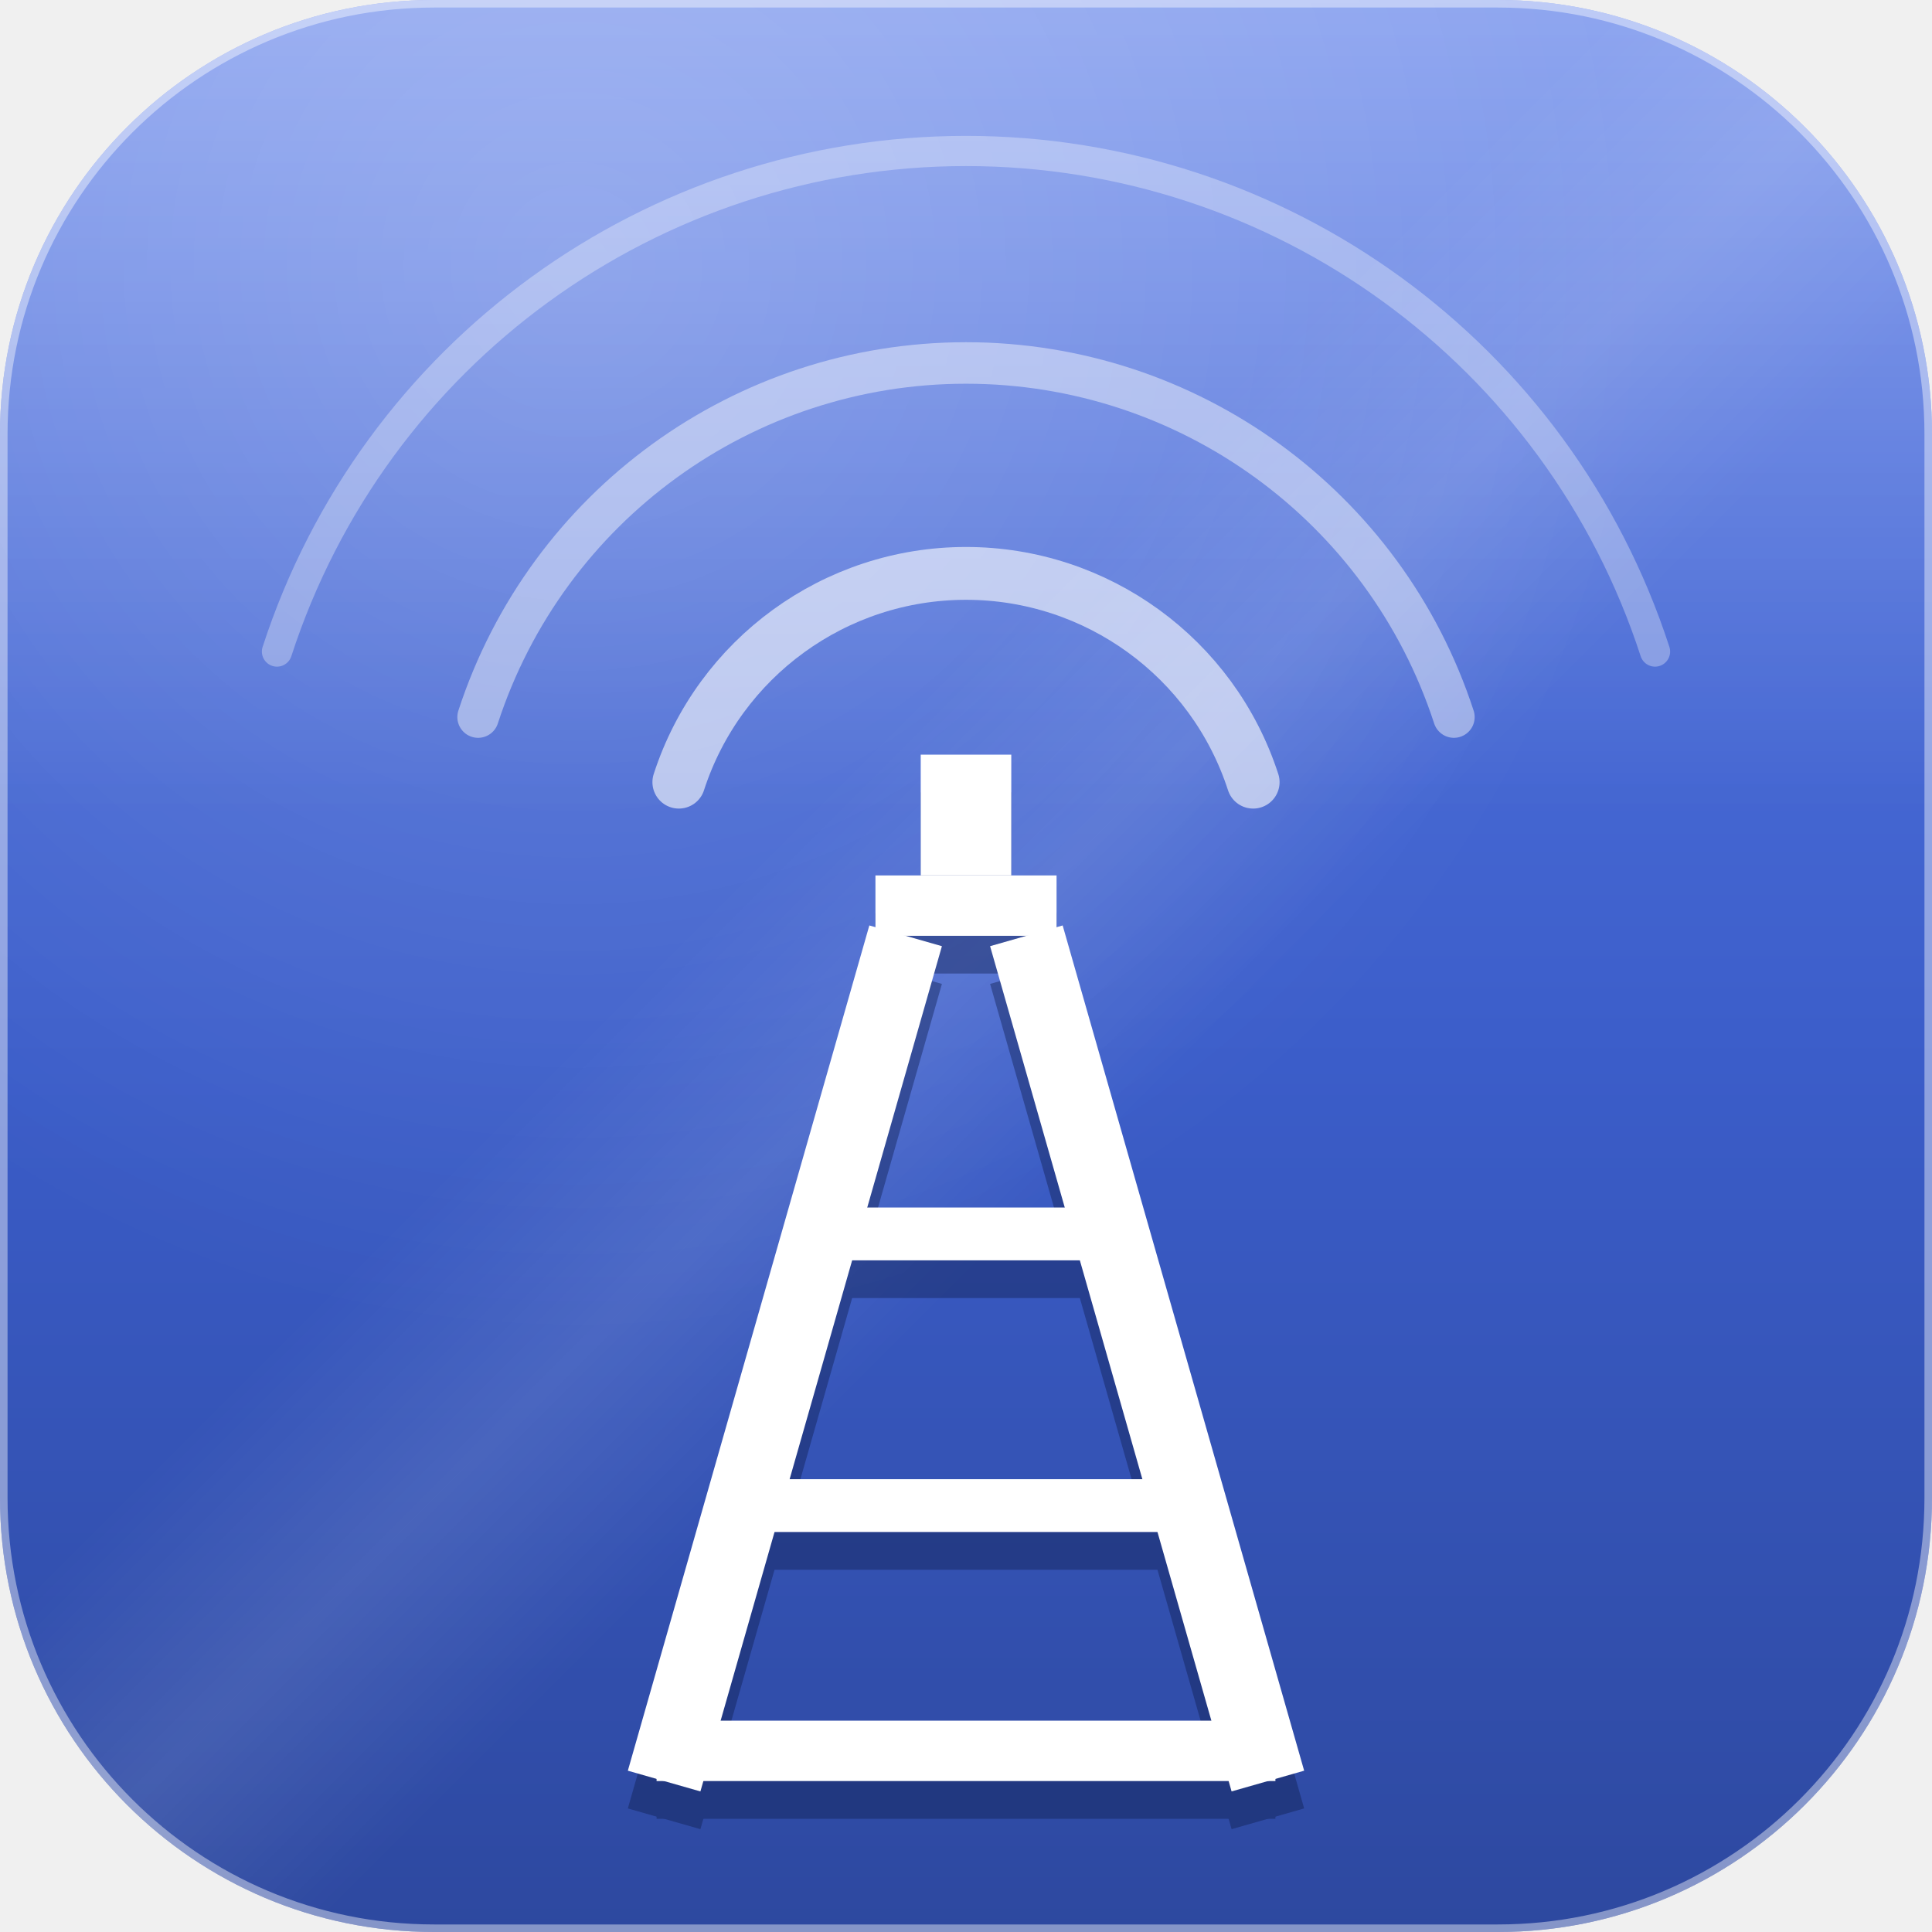
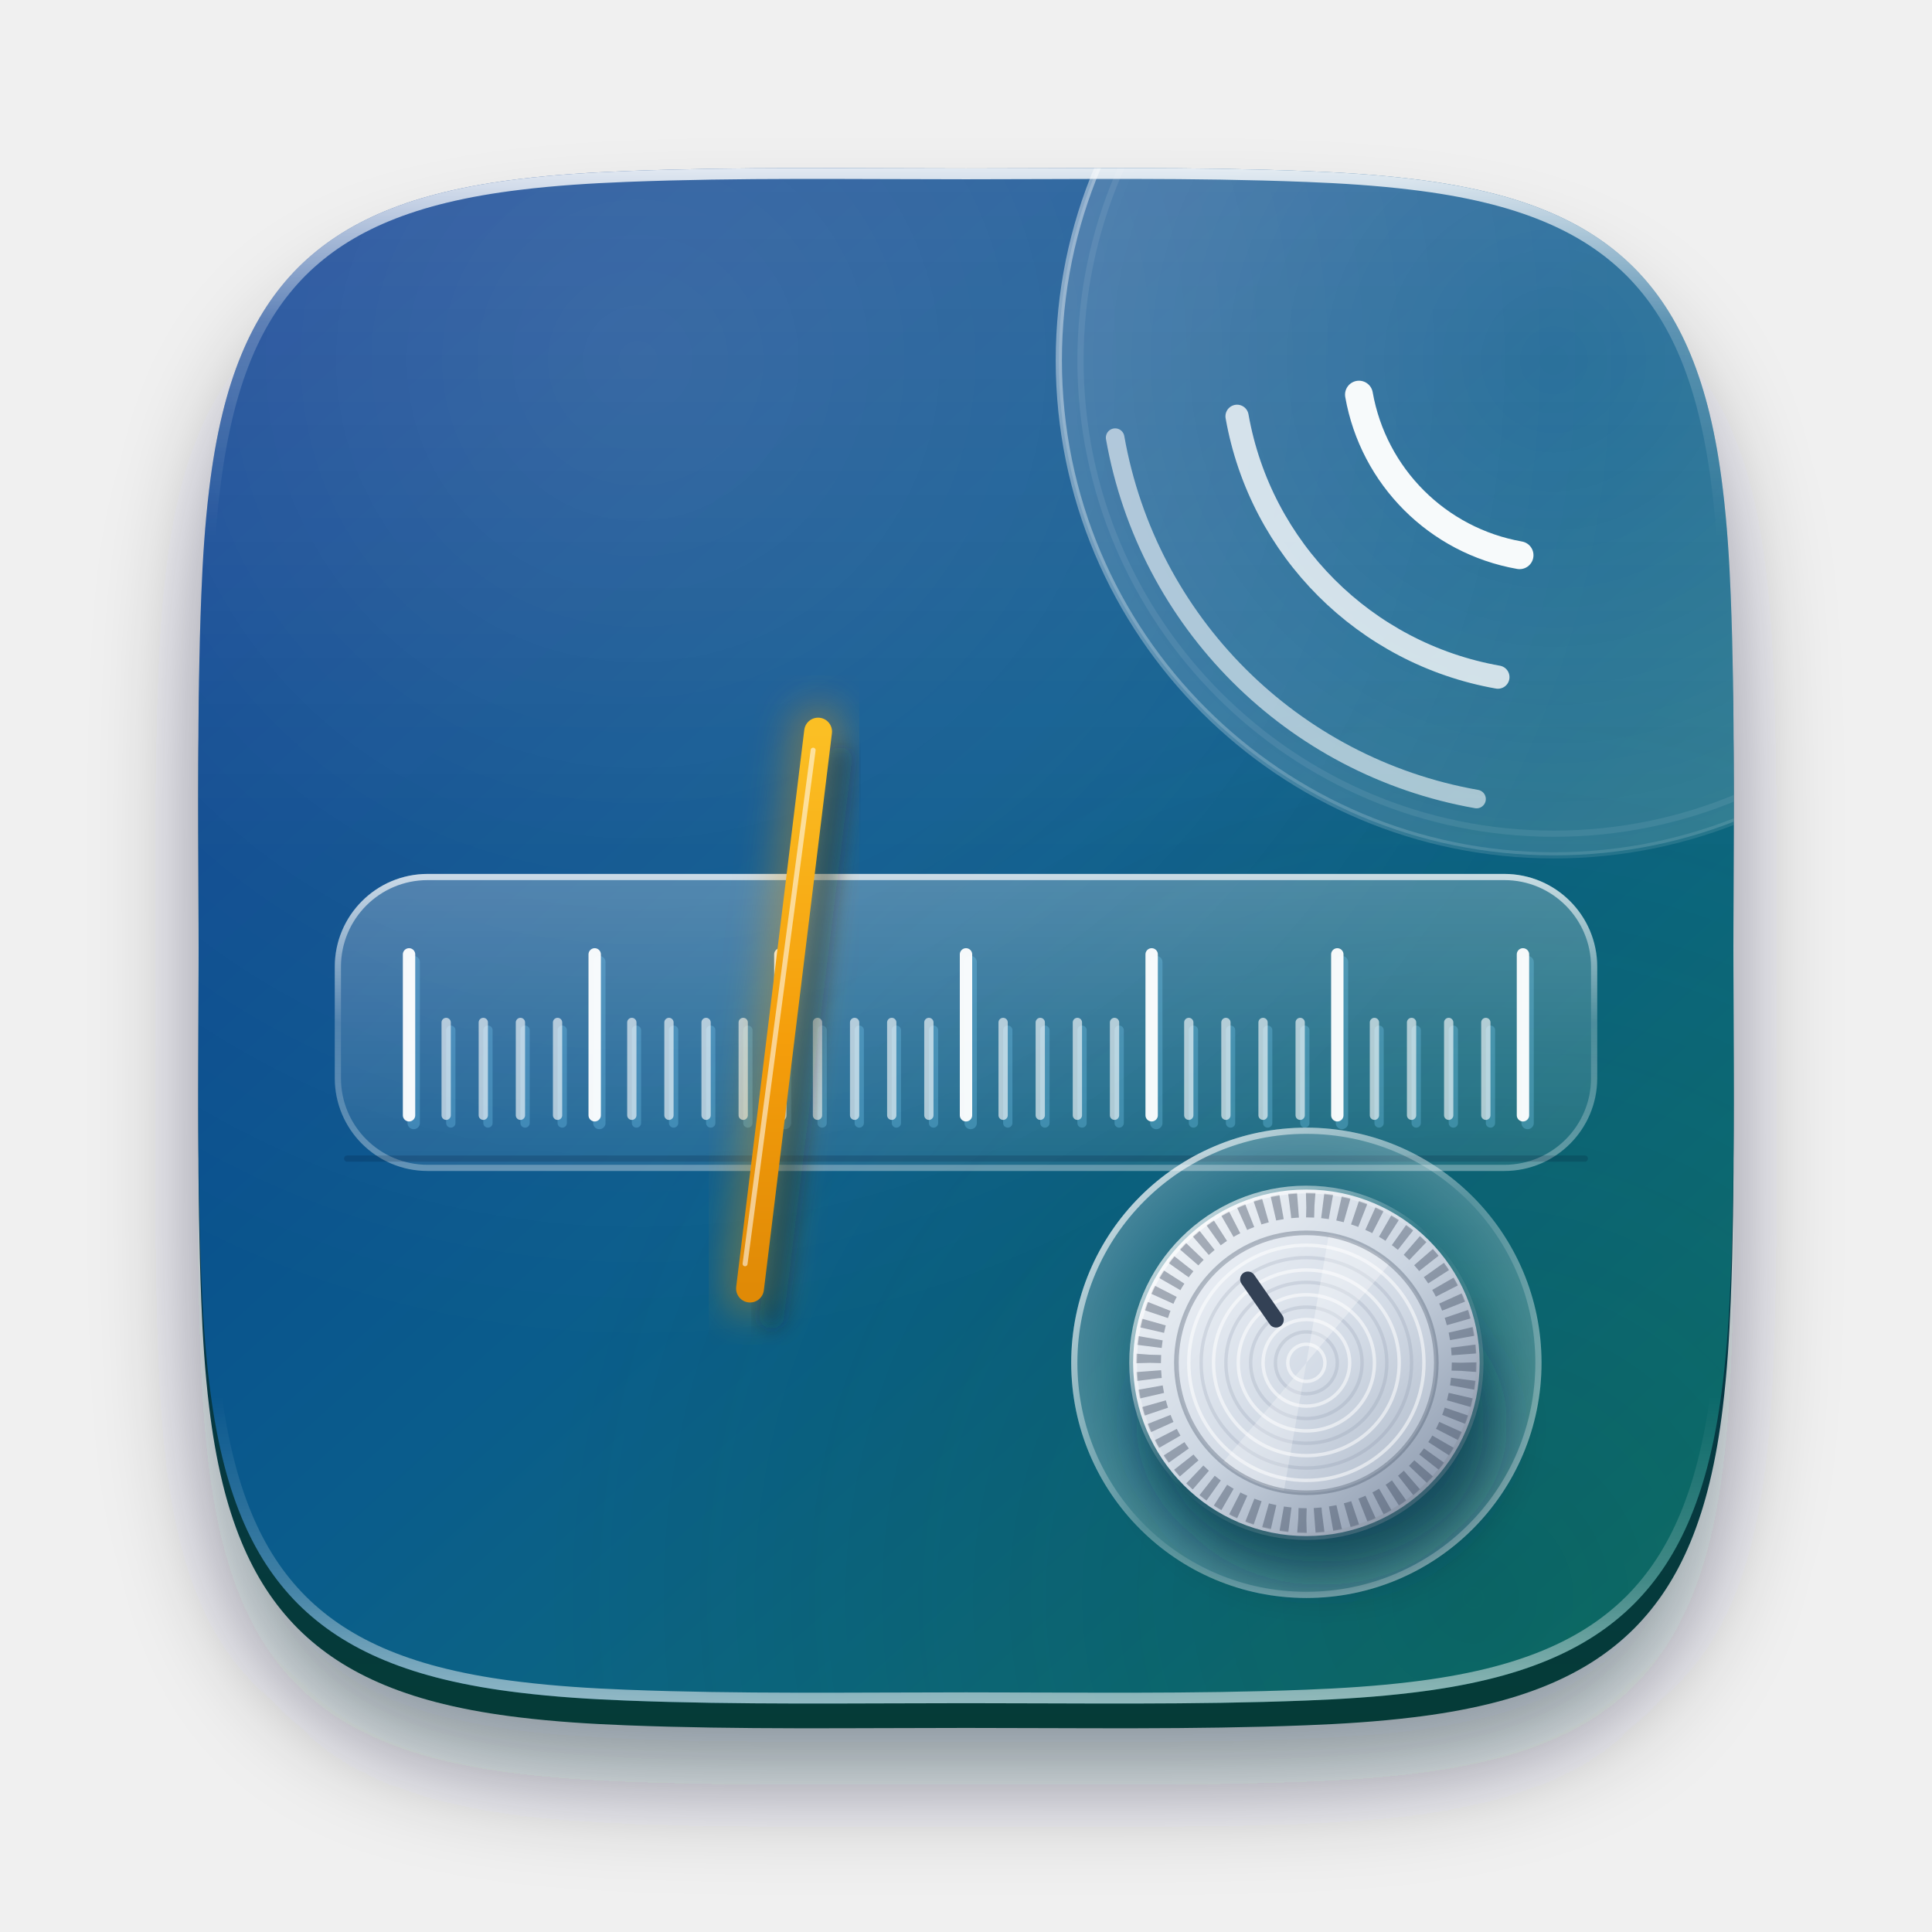
<svg xmlns="http://www.w3.org/2000/svg" viewBox="0 0 64 64">
  <g transform="scale(0.125)">
    <defs>
-       <linearGradient id="bg" x1="0" y1="0" x2="0" y2="1">
-         <stop offset="0" stop-color="#5f80ea" />
-         <stop offset="0.55" stop-color="#3b5dc9" />
-         <stop offset="1" stop-color="#2d489f" />
+       <path id="sq" d="M 504.00 256.00 C 504.00 292.61 504.58 329.25 503.15 365.83 C 502.70 377.39 501.98 388.95 500.58 400.43 C 499.59 408.65 498.23 416.84 496.27 424.88 C 494.69 431.37 492.69 437.78 490.13 443.95 C 487.91 449.30 485.24 454.50 482.07 459.34 C 479.12 463.85 475.70 468.09 471.90 471.90 C 468.09 475.70 463.85 479.12 459.34 482.07 C 454.50 485.24 449.30 487.91 443.95 490.13 C 437.78 492.69 431.37 494.69 424.88 496.27 C 416.84 498.23 408.65 499.59 400.43 500.58 C 388.95 501.98 377.39 502.70 365.83 503.15 C 329.25 504.58 292.61 504.00 256.00 504.00 C 219.39 504.00 182.75 504.58 146.17 503.15 C 134.61 502.70 123.05 501.98 111.57 500.58 C 103.35 499.59 95.16 498.23 87.12 496.27 C 80.63 494.69 74.22 492.69 68.05 490.13 C 62.70 487.91 57.50 485.24 52.66 482.07 C 48.15 479.12 43.91 475.70 40.10 471.90 C 36.30 468.09 32.88 463.85 29.93 459.34 C 26.76 454.50 24.09 449.30 21.87 443.95 C 19.31 437.78 17.31 431.37 15.73 424.88 C 13.77 416.84 12.41 408.65 11.42 400.43 C 10.02 388.95 9.30 377.39 8.85 365.83 C 7.42 329.25 8.00 292.61 8.00 256.00 C 8.00 219.39 7.42 182.75 8.85 146.17 C 9.30 134.61 10.02 123.05 11.42 111.57 C 12.41 103.35 13.77 95.16 15.73 87.12 C 17.31 80.63 19.31 74.22 21.87 68.05 C 24.09 62.70 26.76 57.50 29.93 52.66 C 32.88 48.15 36.30 43.91 40.10 40.10 C 43.91 36.30 48.15 32.88 52.66 29.93 C 57.50 26.76 62.70 24.09 68.05 21.87 C 74.22 19.31 80.63 17.31 87.12 15.73 C 95.16 13.77 103.35 12.41 111.57 11.42 C 123.05 10.02 134.61 9.30 146.17 8.85 C 182.75 7.42 219.39 8.00 256.00 8.00 C 292.61 8.00 329.25 7.42 365.83 8.85 C 377.39 9.30 388.95 10.02 400.43 11.42 C 408.65 12.41 416.84 13.77 424.88 15.73 C 431.37 17.31 437.78 19.31 443.95 21.87 C 449.30 24.09 454.50 26.76 459.34 29.93 C 463.85 32.88 468.09 36.30 471.90 40.10 C 475.70 43.91 479.12 48.15 482.07 52.66 C 485.24 57.50 487.91 62.70 490.13 68.05 C 492.69 74.22 494.69 80.63 496.27 87.12 C 498.23 95.16 499.59 103.35 500.58 111.57 C 501.98 123.05 502.70 134.61 503.15 146.17 C 504.58 182.75 504.00 219.39 504.00 256.00 Z" />
+       <clipPath id="face">
+         <use href="#sq" />
+       </clipPath>
+       <linearGradient id="base" gradientUnits="userSpaceOnUse" x1="40" y1="20" x2="470" y2="500">
+         <stop offset="0" stop-color="#0b3d91" />
+         <stop offset="0.5" stop-color="#0a5c8c" />
+         <stop offset="1" stop-color="#0f766e" />
      </linearGradient>
-       <linearGradient id="glass" x1="0" y1="0" x2="0" y2="1">
-         <stop offset="0" stop-color="#ffffff" stop-opacity="0.3" />
-         <stop offset="0.42" stop-color="#ffffff" stop-opacity="0" />
-       </linearGradient>
-       <radialGradient id="glow" cx="0.3" cy="0.14" r="0.55">
-         <stop offset="0" stop-color="#ffffff" stop-opacity="0.18" />
+       <radialGradient id="glow" gradientUnits="userSpaceOnUse" cx="150" cy="70" r="320">
+         <stop offset="0" stop-color="#ffffff" stop-opacity="0.11" />
        <stop offset="1" stop-color="#ffffff" stop-opacity="0" />
      </radialGradient>
-       <linearGradient id="sheen" x1="0" y1="0" x2="1" y2="1">
-         <stop offset="0.42" stop-color="#ffffff" stop-opacity="0" />
+       <radialGradient id="depth" gradientUnits="userSpaceOnUse" cx="420" cy="470" r="300">
+         <stop offset="0" stop-color="#022b2a" stop-opacity="0.2" />
+         <stop offset="1" stop-color="#022b2a" stop-opacity="0" />
+       </radialGradient>
+       <linearGradient id="gloss" gradientUnits="userSpaceOnUse" x1="0" y1="0" x2="0" y2="230">
+         <stop offset="0" stop-color="#ffffff" stop-opacity="0.12" />
+         <stop offset="1" stop-color="#ffffff" stop-opacity="0" />
+       </linearGradient>
+       <radialGradient id="frostArc" gradientUnits="userSpaceOnUse" cx="446" cy="70" r="160">
+         <stop offset="0" stop-color="#ffffff" stop-opacity="0.05" />
+         <stop offset="1" stop-color="#ffffff" stop-opacity="0.15" />
+       </radialGradient>
+       <linearGradient id="rimArc" gradientUnits="userSpaceOnUse" x1="286" y1="70" x2="446" y2="230">
+         <stop offset="0" stop-color="#ffffff" stop-opacity="0.42" />
+         <stop offset="1" stop-color="#ffffff" stop-opacity="0.1" />
+       </linearGradient>
+       <linearGradient id="frostPlate" gradientUnits="userSpaceOnUse" x1="0" y1="236" x2="0" y2="332">
+         <stop offset="0" stop-color="#ffffff" stop-opacity="0.26" />
+         <stop offset="1" stop-color="#ffffff" stop-opacity="0.08" />
+       </linearGradient>
+       <linearGradient id="rimPlate" gradientUnits="userSpaceOnUse" x1="0" y1="236" x2="0" y2="332">
+         <stop offset="0" stop-color="#ffffff" stop-opacity="0.7" />
+         <stop offset="0.5" stop-color="#ffffff" stop-opacity="0.12" />
+         <stop offset="1" stop-color="#ffffff" stop-opacity="0.3" />
+       </linearGradient>
+       <radialGradient id="frostSeat" gradientUnits="userSpaceOnUse" cx="366" cy="394" r="76">
+         <stop offset="0.6" stop-color="#ffffff" stop-opacity="0.06" />
+         <stop offset="1" stop-color="#ffffff" stop-opacity="0.24" />
+       </radialGradient>
+       <linearGradient id="rimSeat" gradientUnits="userSpaceOnUse" x1="306" y1="334" x2="426" y2="454">
+         <stop offset="0" stop-color="#ffffff" stop-opacity="0.7" />
        <stop offset="0.5" stop-color="#ffffff" stop-opacity="0.1" />
-         <stop offset="0.58" stop-color="#ffffff" stop-opacity="0" />
+         <stop offset="1" stop-color="#ffffff" stop-opacity="0.32" />
      </linearGradient>
-       <clipPath id="tile">
-         <rect width="512" height="512" rx="115" />
+       <linearGradient id="needle" gradientUnits="userSpaceOnUse" x1="0" y1="190" x2="0" y2="370">
+         <stop offset="0" stop-color="#fbbf24" />
+         <stop offset="0.55" stop-color="#f59e0b" />
+         <stop offset="1" stop-color="#e08a06" />
+       </linearGradient>
+       <linearGradient id="alu" x1="0" y1="0" x2="1" y2="1">
+         <stop offset="0" stop-color="#f8fafc" />
+         <stop offset="0.5" stop-color="#cbd5e1" />
+         <stop offset="1" stop-color="#7c8aa0" />
+       </linearGradient>
+       <linearGradient id="aluRim" x1="0" y1="0" x2="1" y2="1">
+         <stop offset="0" stop-color="#ffffff" stop-opacity="0.95" />
+         <stop offset="0.5" stop-color="#ffffff" stop-opacity="0" />
+         <stop offset="1" stop-color="#475569" stop-opacity="0.5" />
+       </linearGradient>
+       <linearGradient id="aluFace" x1="0" y1="0" x2="1" y2="1">
+         <stop offset="0" stop-color="#eef2f7" />
+         <stop offset="0.55" stop-color="#d3dbe6" />
+         <stop offset="1" stop-color="#aeb9c9" />
+       </linearGradient>
+       <clipPath id="knobClip">
+         <circle r="42" />
      </clipPath>
-       <g id="tower">
-         <rect x="244" y="200" width="24" height="32" />
-         <rect x="232" y="232" width="48" height="16" />
-         <path d="M 240 248 L 176 472" stroke="currentColor" stroke-width="20" fill="none" />
-         <path d="M 272 248 L 336 472" stroke="currentColor" stroke-width="20" fill="none" />
-         <rect x="219" y="320" width="74" height="14" />
-         <rect x="199" y="392" width="114" height="14" />
-         <rect x="174" y="456" width="164" height="16" />
+       <filter id="blur3" x="-30%" y="-10%" width="160%" height="120%">
+         <feGaussianBlur stdDeviation="3" />
+       </filter>
+       <filter id="blur6" x="-60%" y="-10%" width="220%" height="120%">
+         <feGaussianBlur stdDeviation="6" />
+       </filter>
+       <filter id="blur8" x="-30%" y="-30%" width="160%" height="160%">
+         <feGaussianBlur stdDeviation="8" />
+       </filter>
+       <linearGradient id="rimFace" gradientUnits="userSpaceOnUse" x1="0" y1="8" x2="0" y2="504">
+         <stop offset="0" stop-color="#ffffff" stop-opacity="0.85" />
+         <stop offset="0.1" stop-color="#ffffff" stop-opacity="0.22" />
+         <stop offset="0.24" stop-color="#ffffff" stop-opacity="0" />
+         <stop offset="0.8" stop-color="#ffffff" stop-opacity="0" />
+         <stop offset="0.92" stop-color="#ffffff" stop-opacity="0.22" />
+         <stop offset="1" stop-color="#ffffff" stop-opacity="0.55" />
+       </linearGradient>
+       <linearGradient id="edge" x1="0" y1="0" x2="0" y2="1">
+         <stop offset="0" stop-color="#0a2f6e" />
+         <stop offset="1" stop-color="#053b37" />
+       </linearGradient>
+       <filter id="blurShadow" x="-20%" y="-20%" width="140%" height="140%">
+         <feGaussianBlur stdDeviation="16" />
+       </filter>
+     </defs>
+     <g transform="translate(256 248) scale(0.82) translate(-256 -256)">
+       <use href="#sq" y="26" fill="#03142e" fill-opacity="0.42" filter="url(#blurShadow)" />
+       <use href="#sq" y="8" fill="url(#edge)" />
+       <g clip-path="url(#face)">
+         <rect width="512" height="512" fill="url(#base)" />
+         <rect width="512" height="512" fill="url(#depth)" />
+         <rect width="512" height="512" fill="url(#glow)" />
+         <rect width="512" height="230" fill="url(#gloss)" />
+         <circle cx="446" cy="70" r="160" fill="url(#frostArc)" />
+         <circle cx="446" cy="70" r="160" fill="none" stroke="url(#rimArc)" stroke-width="2" />
+         <circle cx="446" cy="70" r="153" fill="none" stroke="#ffffff" stroke-opacity="0.08" stroke-width="2" />
+         <g fill="none" stroke="#ffffff" stroke-linecap="round">
+           <path d="M 434.9 133.0 A 64 64 0 0 1 383.0 81.1" stroke-width="9" stroke-opacity="0.96" />
+           <path d="M 427.9 172.4 A 104 104 0 0 1 343.6 88.1" stroke-width="7.5" stroke-opacity="0.78" />
+           <path d="M 421.0 211.8 A 144 144 0 0 1 304.2 95.0" stroke-width="6" stroke-opacity="0.58" />
+         </g>
+         <rect x="52" y="236" width="408" height="96" rx="30" fill="url(#frostPlate)" />
+         <rect x="53" y="237" width="406" height="94" rx="29" fill="none" stroke="url(#rimPlate)" stroke-width="2" />
+         <rect x="55" y="327" width="402" height="2" rx="1" fill="#04162f" fill-opacity="0.18" />
+         <g fill="none" stroke="#7dd3fc" stroke-opacity="0.28" stroke-linecap="round">
+           <path d="M 77.5 264.5 V 316.5 M 137.5 264.5 V 316.5 M 197.5 264.5 V 316.5 M 257.5 264.5 V 316.5 M 317.5 264.5 V 316.5 M 377.5 264.5 V 316.5 M 437.5 264.5 V 316.5" stroke-width="4" />
+           <path d="M 89.5 286.5 V 316.5 M 101.5 286.5 V 316.5 M 113.5 286.5 V 316.5 M 125.5 286.5 V 316.5 M 149.5 286.5 V 316.5 M 161.5 286.5 V 316.5 M 173.5 286.5 V 316.5 M 185.5 286.5 V 316.5 M 209.5 286.5 V 316.5 M 221.5 286.5 V 316.5 M 233.5 286.5 V 316.5 M 245.5 286.5 V 316.5 M 269.5 286.5 V 316.5 M 281.5 286.5 V 316.5 M 293.5 286.5 V 316.5 M 305.5 286.5 V 316.5 M 329.5 286.5 V 316.5 M 341.5 286.5 V 316.5 M 353.5 286.5 V 316.5 M 365.5 286.5 V 316.5 M 389.5 286.5 V 316.5 M 401.5 286.5 V 316.5 M 413.5 286.5 V 316.5 M 425.5 286.5 V 316.5" stroke-width="3" />
+         </g>
+         <g fill="none" stroke="#ffffff" stroke-linecap="round">
+           <path d="M 76 262 V 314 M 136 262 V 314 M 196 262 V 314 M 256 262 V 314 M 316 262 V 314 M 376 262 V 314 M 436 262 V 314" stroke-width="4" stroke-opacity="0.95" />
+           <path d="M 88 284 V 314 M 100 284 V 314 M 112 284 V 314 M 124 284 V 314 M 148 284 V 314 M 160 284 V 314 M 172 284 V 314 M 184 284 V 314 M 208 284 V 314 M 220 284 V 314 M 232 284 V 314 M 244 284 V 314 M 268 284 V 314 M 280 284 V 314 M 292 284 V 314 M 304 284 V 314 M 328 284 V 314 M 340 284 V 314 M 352 284 V 314 M 364 284 V 314 M 388 284 V 314 M 400 284 V 314 M 412 284 V 314 M 424 284 V 314" stroke-width="3" stroke-opacity="0.62" />
+         </g>
+         <line x1="208.2" y1="190" x2="186.2" y2="370" stroke="#f59e0b" stroke-width="18" stroke-linecap="round" stroke-opacity="0.32" filter="url(#blur6)" />
+         <line x1="215.2" y1="199" x2="193.2" y2="379" stroke="#04162f" stroke-width="8" stroke-linecap="round" stroke-opacity="0.34" filter="url(#blur3)" />
+         <line x1="208.2" y1="190" x2="186.2" y2="370" stroke="url(#needle)" stroke-width="9" stroke-linecap="round" />
+         <line x1="206.6" y1="196" x2="184.6" y2="362" stroke="#ffffff" stroke-width="1.6" stroke-linecap="round" stroke-opacity="0.55" />
+         <circle cx="366" cy="394" r="76" fill="url(#frostSeat)" />
+         <circle cx="366" cy="394" r="75" fill="none" stroke="url(#rimSeat)" stroke-width="2" />
+         <ellipse cx="371" cy="414" rx="56" ry="48" fill="#021a3a" fill-opacity="0.5" filter="url(#blur8)" />
+         <g transform="translate(366 394)">
+           <circle r="56" fill="url(#alu)" />
+           <circle r="51" fill="none" stroke="#334155" stroke-opacity="0.38" stroke-width="8" stroke-dasharray="2.67 2.67" />
+           <circle r="56" fill="none" stroke="url(#aluRim)" stroke-width="2.5" />
+           <circle r="42" fill="url(#aluFace)" />
+           <g fill="none" stroke-width="1.1">
+             <circle r="6" stroke="#ffffff" stroke-opacity="0.55" />
+             <circle r="10" stroke="#64748b" stroke-opacity="0.16" />
+             <circle r="14" stroke="#ffffff" stroke-opacity="0.55" />
+             <circle r="18" stroke="#64748b" stroke-opacity="0.16" />
+             <circle r="22" stroke="#ffffff" stroke-opacity="0.55" />
+             <circle r="26" stroke="#64748b" stroke-opacity="0.16" />
+             <circle r="30" stroke="#ffffff" stroke-opacity="0.55" />
+             <circle r="34" stroke="#64748b" stroke-opacity="0.16" />
+             <circle r="38" stroke="#ffffff" stroke-opacity="0.55" />
+           </g>
+           <g clip-path="url(#knobClip)" fill="#ffffff">
+             <path d="M 0 0 L 7.6 -43.3 L 28.3 -33.7 Z" fill-opacity="0.32" />
+             <path d="M 0 0 L -7.6 43.3 L -28.3 33.7 Z" fill-opacity="0.26" />
+           </g>
+           <circle r="42" fill="none" stroke="#475569" stroke-opacity="0.35" stroke-width="1.5" />
+           <line x1="-9.8" y1="-13.9" x2="-18.9" y2="-27.0" stroke="#334155" stroke-width="5" stroke-linecap="round" />
+         </g>
+         <use href="#sq" fill="none" stroke="url(#rimFace)" stroke-width="7" />
      </g>
-     </defs>
-     <g clip-path="url(#tile)">
-       <rect width="512" height="512" fill="url(#bg)" />
-       <rect width="512" height="512" fill="url(#glass)" />
-       <rect width="512" height="512" fill="url(#glow)" />
-       <g fill="none" stroke="#ffffff" stroke-linecap="round">
-         <path d="M 179.9 207.28 A 80 80 0 0 1 332.1 207.28" stroke-width="14" stroke-opacity="0.6" />
-         <path d="M 126.7 190.03 A 136 136 0 0 1 385.3 190.03" stroke-width="11" stroke-opacity="0.44" />
-         <path d="M 73.4 172.67 A 192 192 0 0 1 438.6 172.67" stroke-width="8" stroke-opacity="0.32" />
-       </g>
-       <rect width="512" height="512" fill="url(#sheen)" />
-       <use href="#tower" y="10" fill="#0e1c4d" color="#0e1c4d" opacity="0.42" />
-       <use href="#tower" fill="#ffffff" color="#ffffff" />
    </g>
-     <rect x="1" y="1" width="510" height="510" rx="114" fill="none" stroke="#ffffff" stroke-opacity="0.42" stroke-width="2" />
  </g>
</svg>
